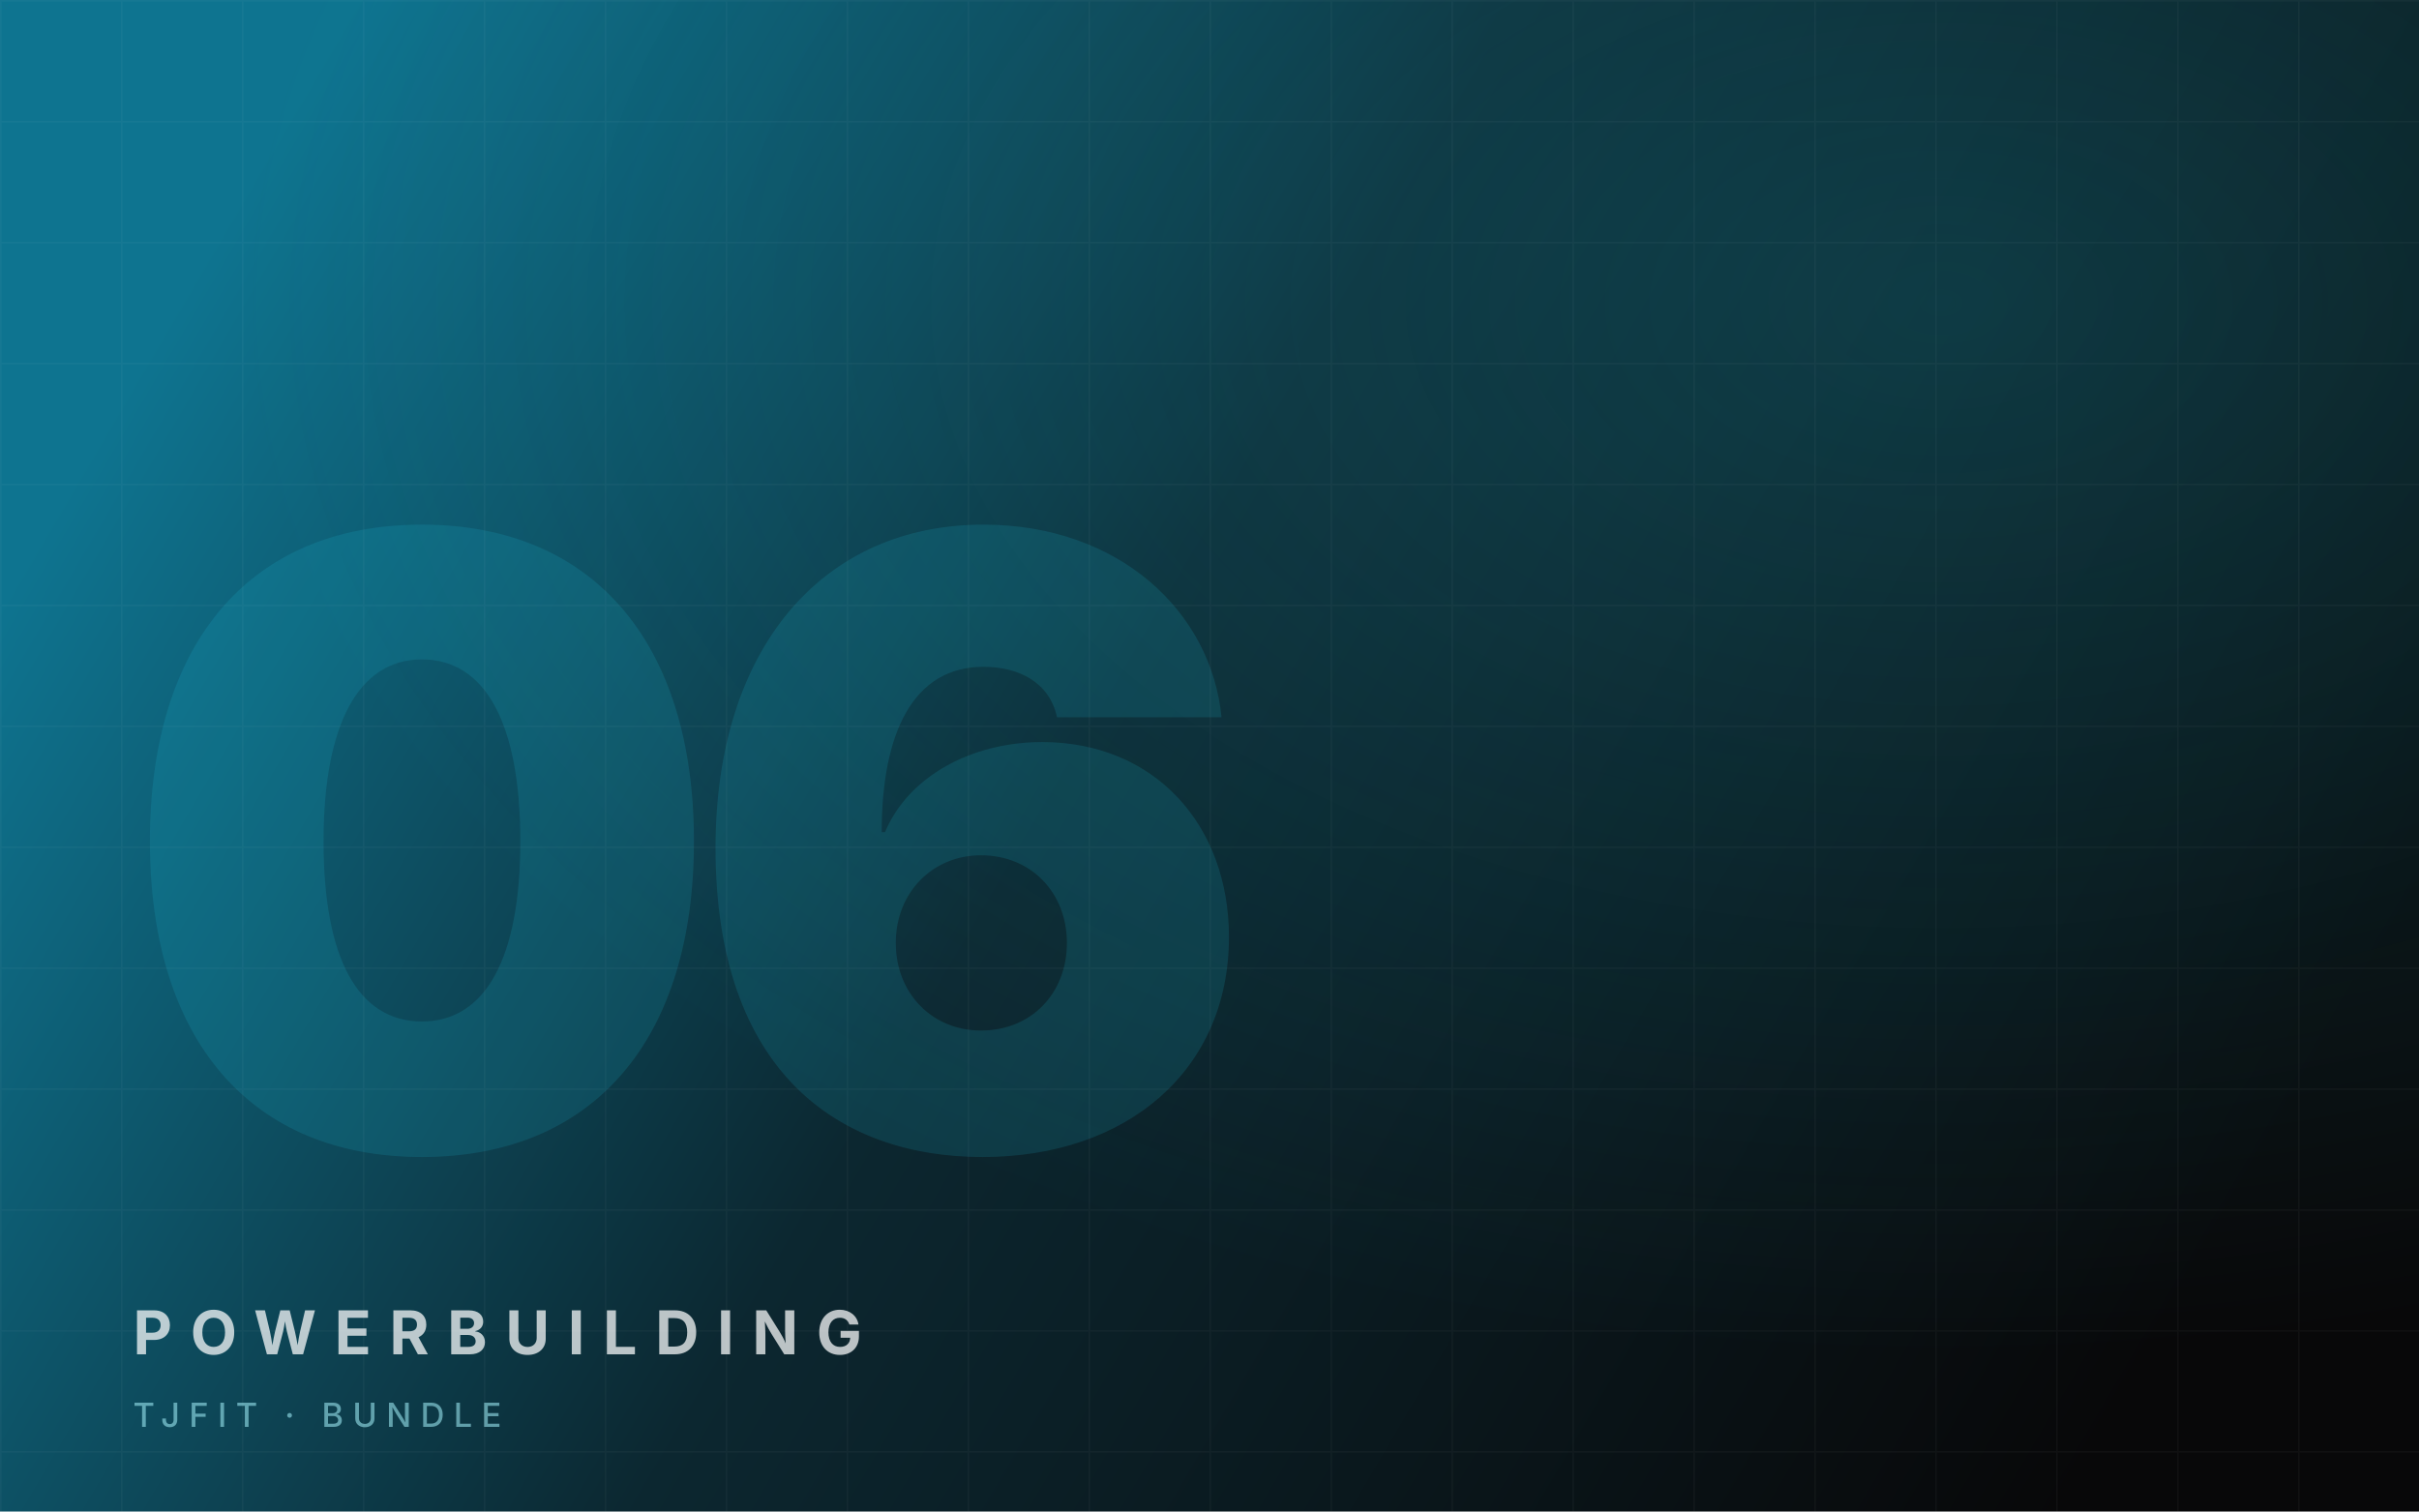
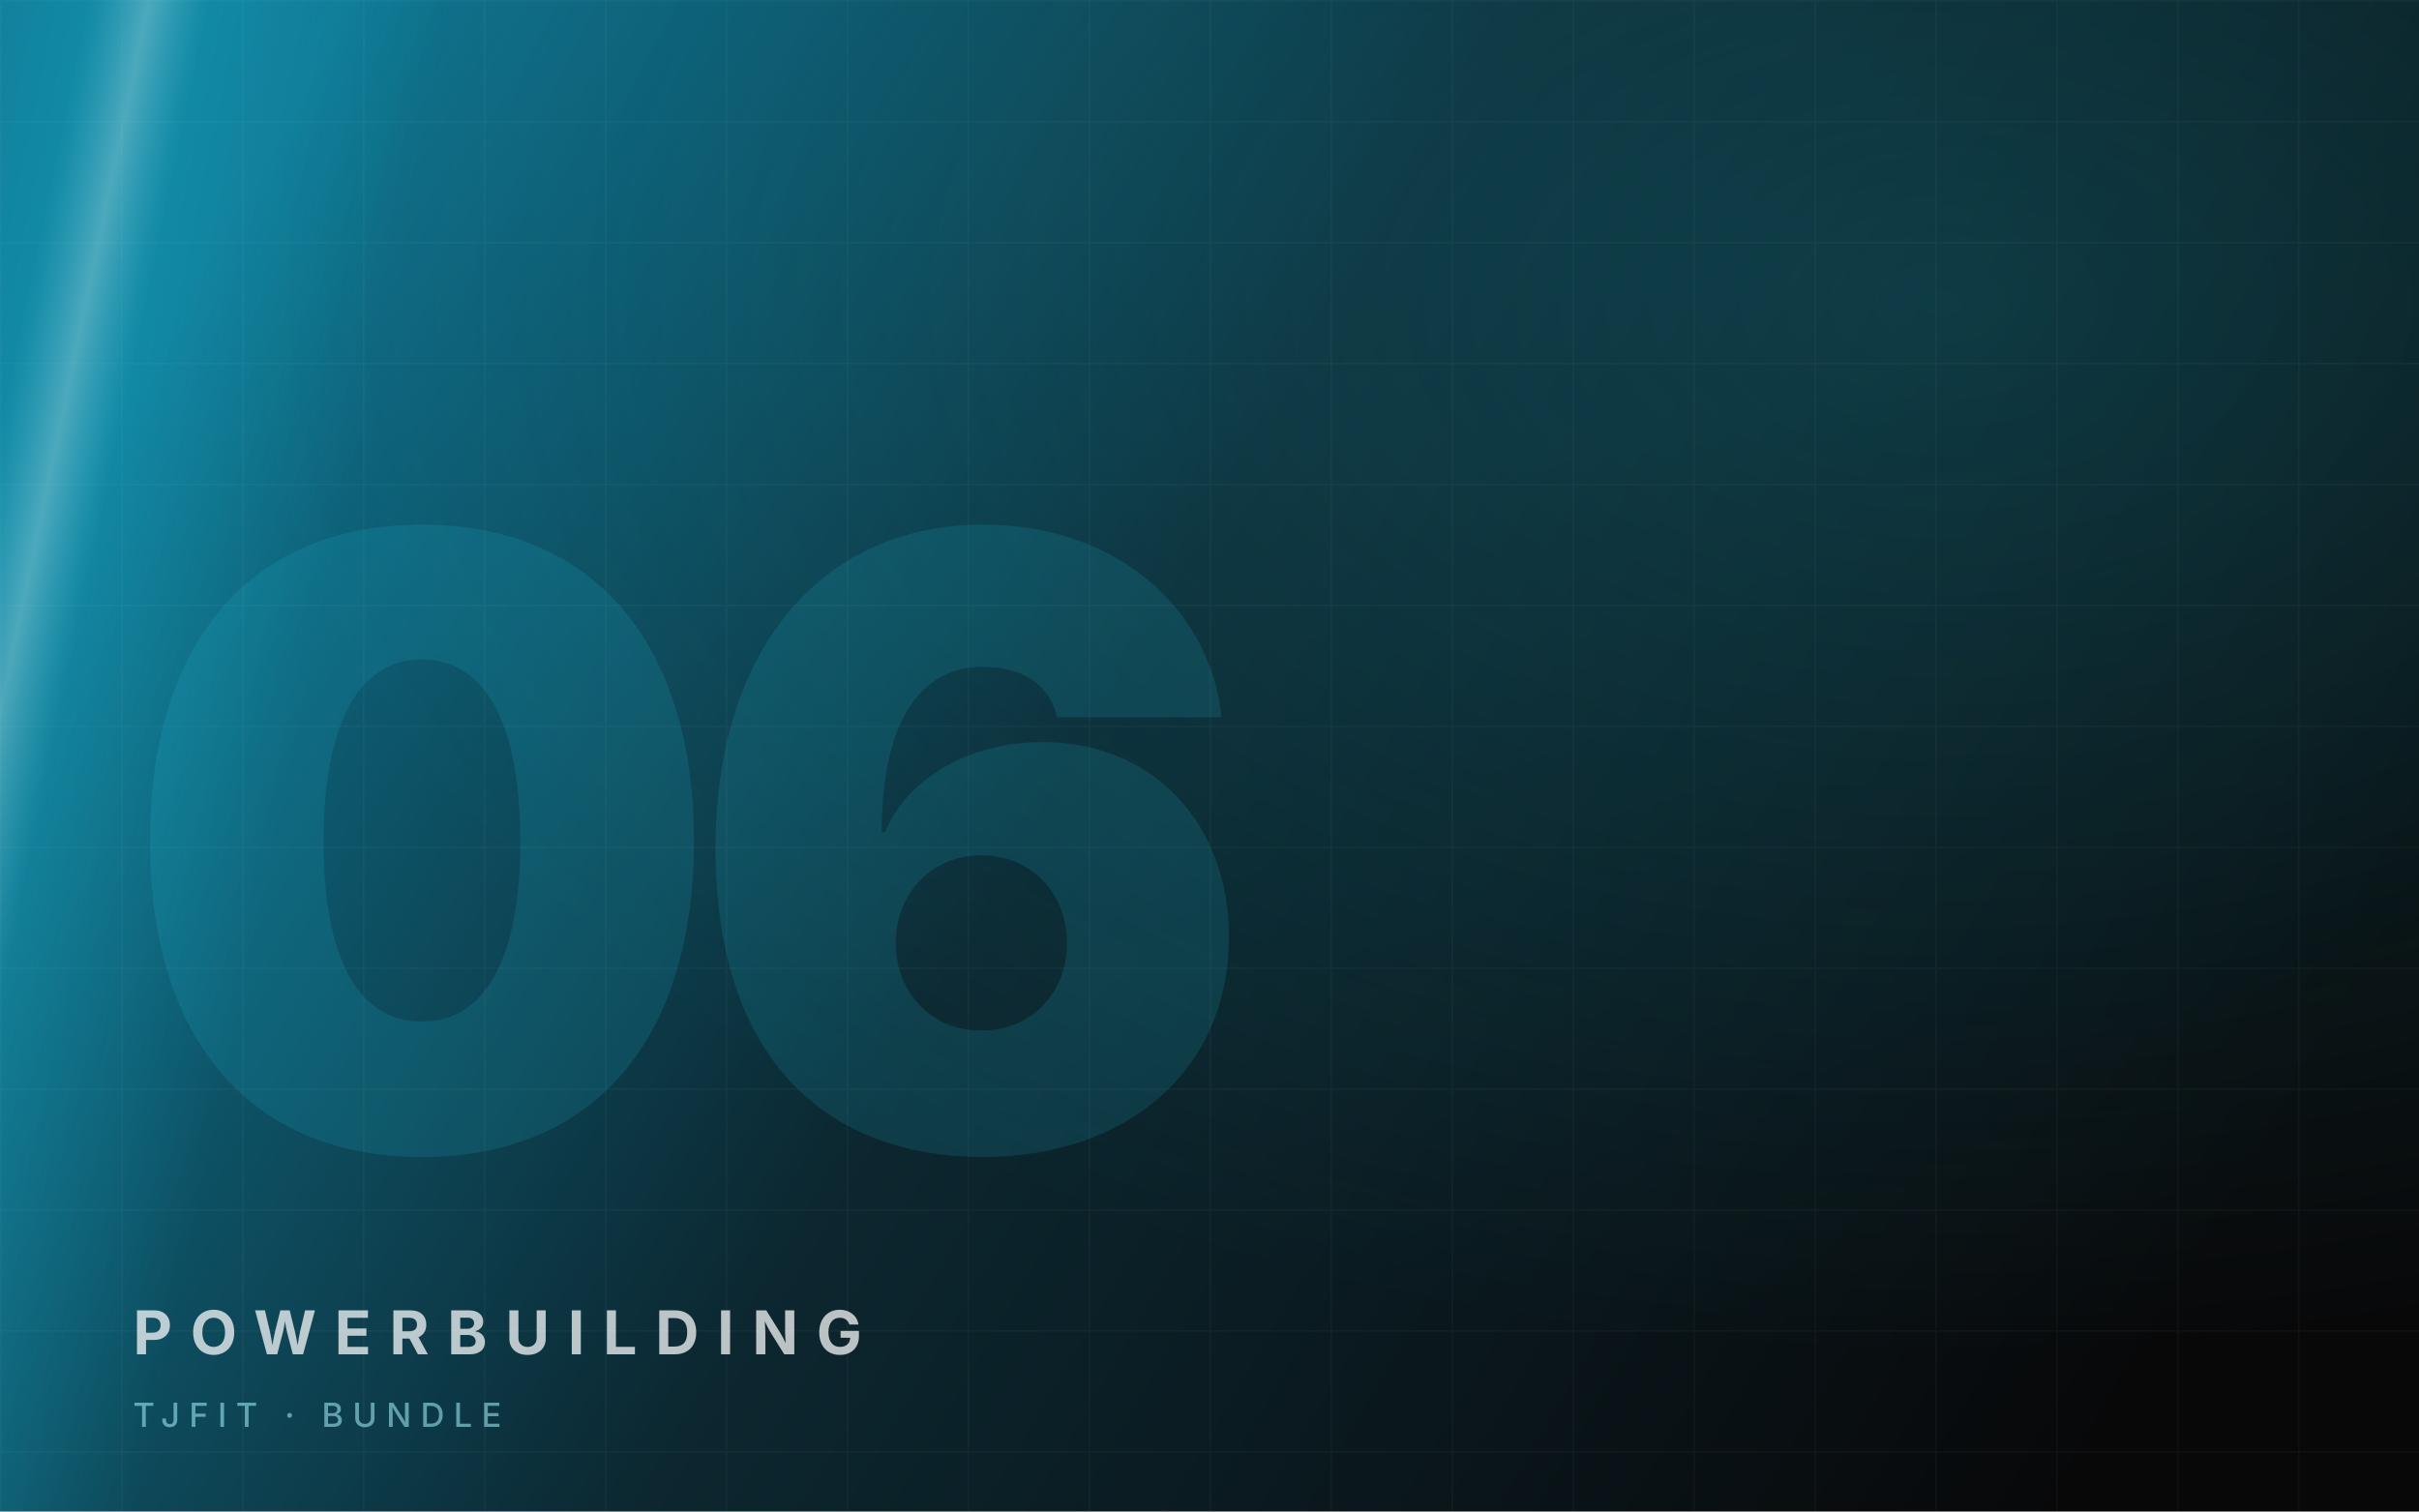
<svg xmlns="http://www.w3.org/2000/svg" viewBox="0 0 800 500" preserveAspectRatio="xMidYMid slice">
+   <style>
+     @keyframes tj-bundle-beam { 0% { transform: translateX(-1100px); } 100% { transform: translateX(2200px); } }
+     @keyframes tj-bundle-numeral { 0%, 100% { opacity: 0.13; } 50% { opacity: 0.20; } }
+     .tj-beam { animation: tj-bundle-beam 9s linear 0s infinite; }
+     .tj-numeral { animation: tj-bundle-numeral 4.5s ease-in-out infinite; }
+     @media (prefers-reduced-motion: reduce) {
+       .tj-beam, .tj-numeral { animation: none; }
+       .tj-beam { display: none; }
+     }
+   </style>
  <defs>
    <linearGradient id="g" x1="0.970" y1="0.671" x2="0.030" y2="0.329">
      <stop offset="0" stop-color="#080809" />
      <stop offset="0.55" stop-color="#0c2730" />
      <stop offset="1" stop-color="#0e7490" />
    </linearGradient>
    <radialGradient id="glow" cx="0.8" cy="0.2" r="0.7">
      <stop offset="0" stop-color="rgba(34,211,238,0.18)" />
      <stop offset="1" stop-color="rgba(34,211,238,0)" />
    </radialGradient>
+     <linearGradient id="beam" x1="0" y1="0" x2="1" y2="0">
+       <stop offset="0" stop-color="rgba(34,211,238,0)" />
+       <stop offset="0.4" stop-color="rgba(34,211,238,0.22)" />
+       <stop offset="0.5" stop-color="rgba(165,243,252,0.42)" />
+       <stop offset="0.6" stop-color="rgba(34,211,238,0.22)" />
+       <stop offset="1" stop-color="rgba(34,211,238,0)" />
+     </linearGradient>
    <pattern id="grid" width="40" height="40" patternUnits="userSpaceOnUse">
      <path d="M 40 0 L 0 0 0 40" fill="none" stroke="rgba(255,255,255,0.035)" stroke-width="1" />
    </pattern>
  </defs>
  <rect width="800" height="500" fill="url(#g)" />
  <rect width="800" height="500" fill="url(#glow)" />
  <rect width="800" height="500" fill="url(#grid)" />
-   <text x="40" y="380" font-family="system-ui,-apple-system,sans-serif" font-weight="900" font-size="280" fill="rgba(34,211,238,0.13)" letter-spacing="-12">06</text>
+   <g class="tj-beam" transform="skewX(-12)">
+     <rect x="-50" y="0" width="200" height="500" fill="url(#beam)" />
+   </g>
+   <text class="tj-numeral" x="40" y="380" font-family="system-ui,-apple-system,sans-serif" font-weight="900" font-size="280" fill="rgba(34,211,238,0.13)" letter-spacing="-12">06</text>
  <text x="44" y="448" font-family="system-ui,-apple-system,sans-serif" font-weight="700" font-size="20" fill="rgba(255,255,255,0.72)" letter-spacing="6">POWERBUILDING</text>
  <text x="44" y="472" font-family="system-ui,-apple-system,sans-serif" font-weight="500" font-size="11" fill="rgba(165,243,252,0.55)" letter-spacing="3">TJFIT · BUNDLE</text>
</svg>
